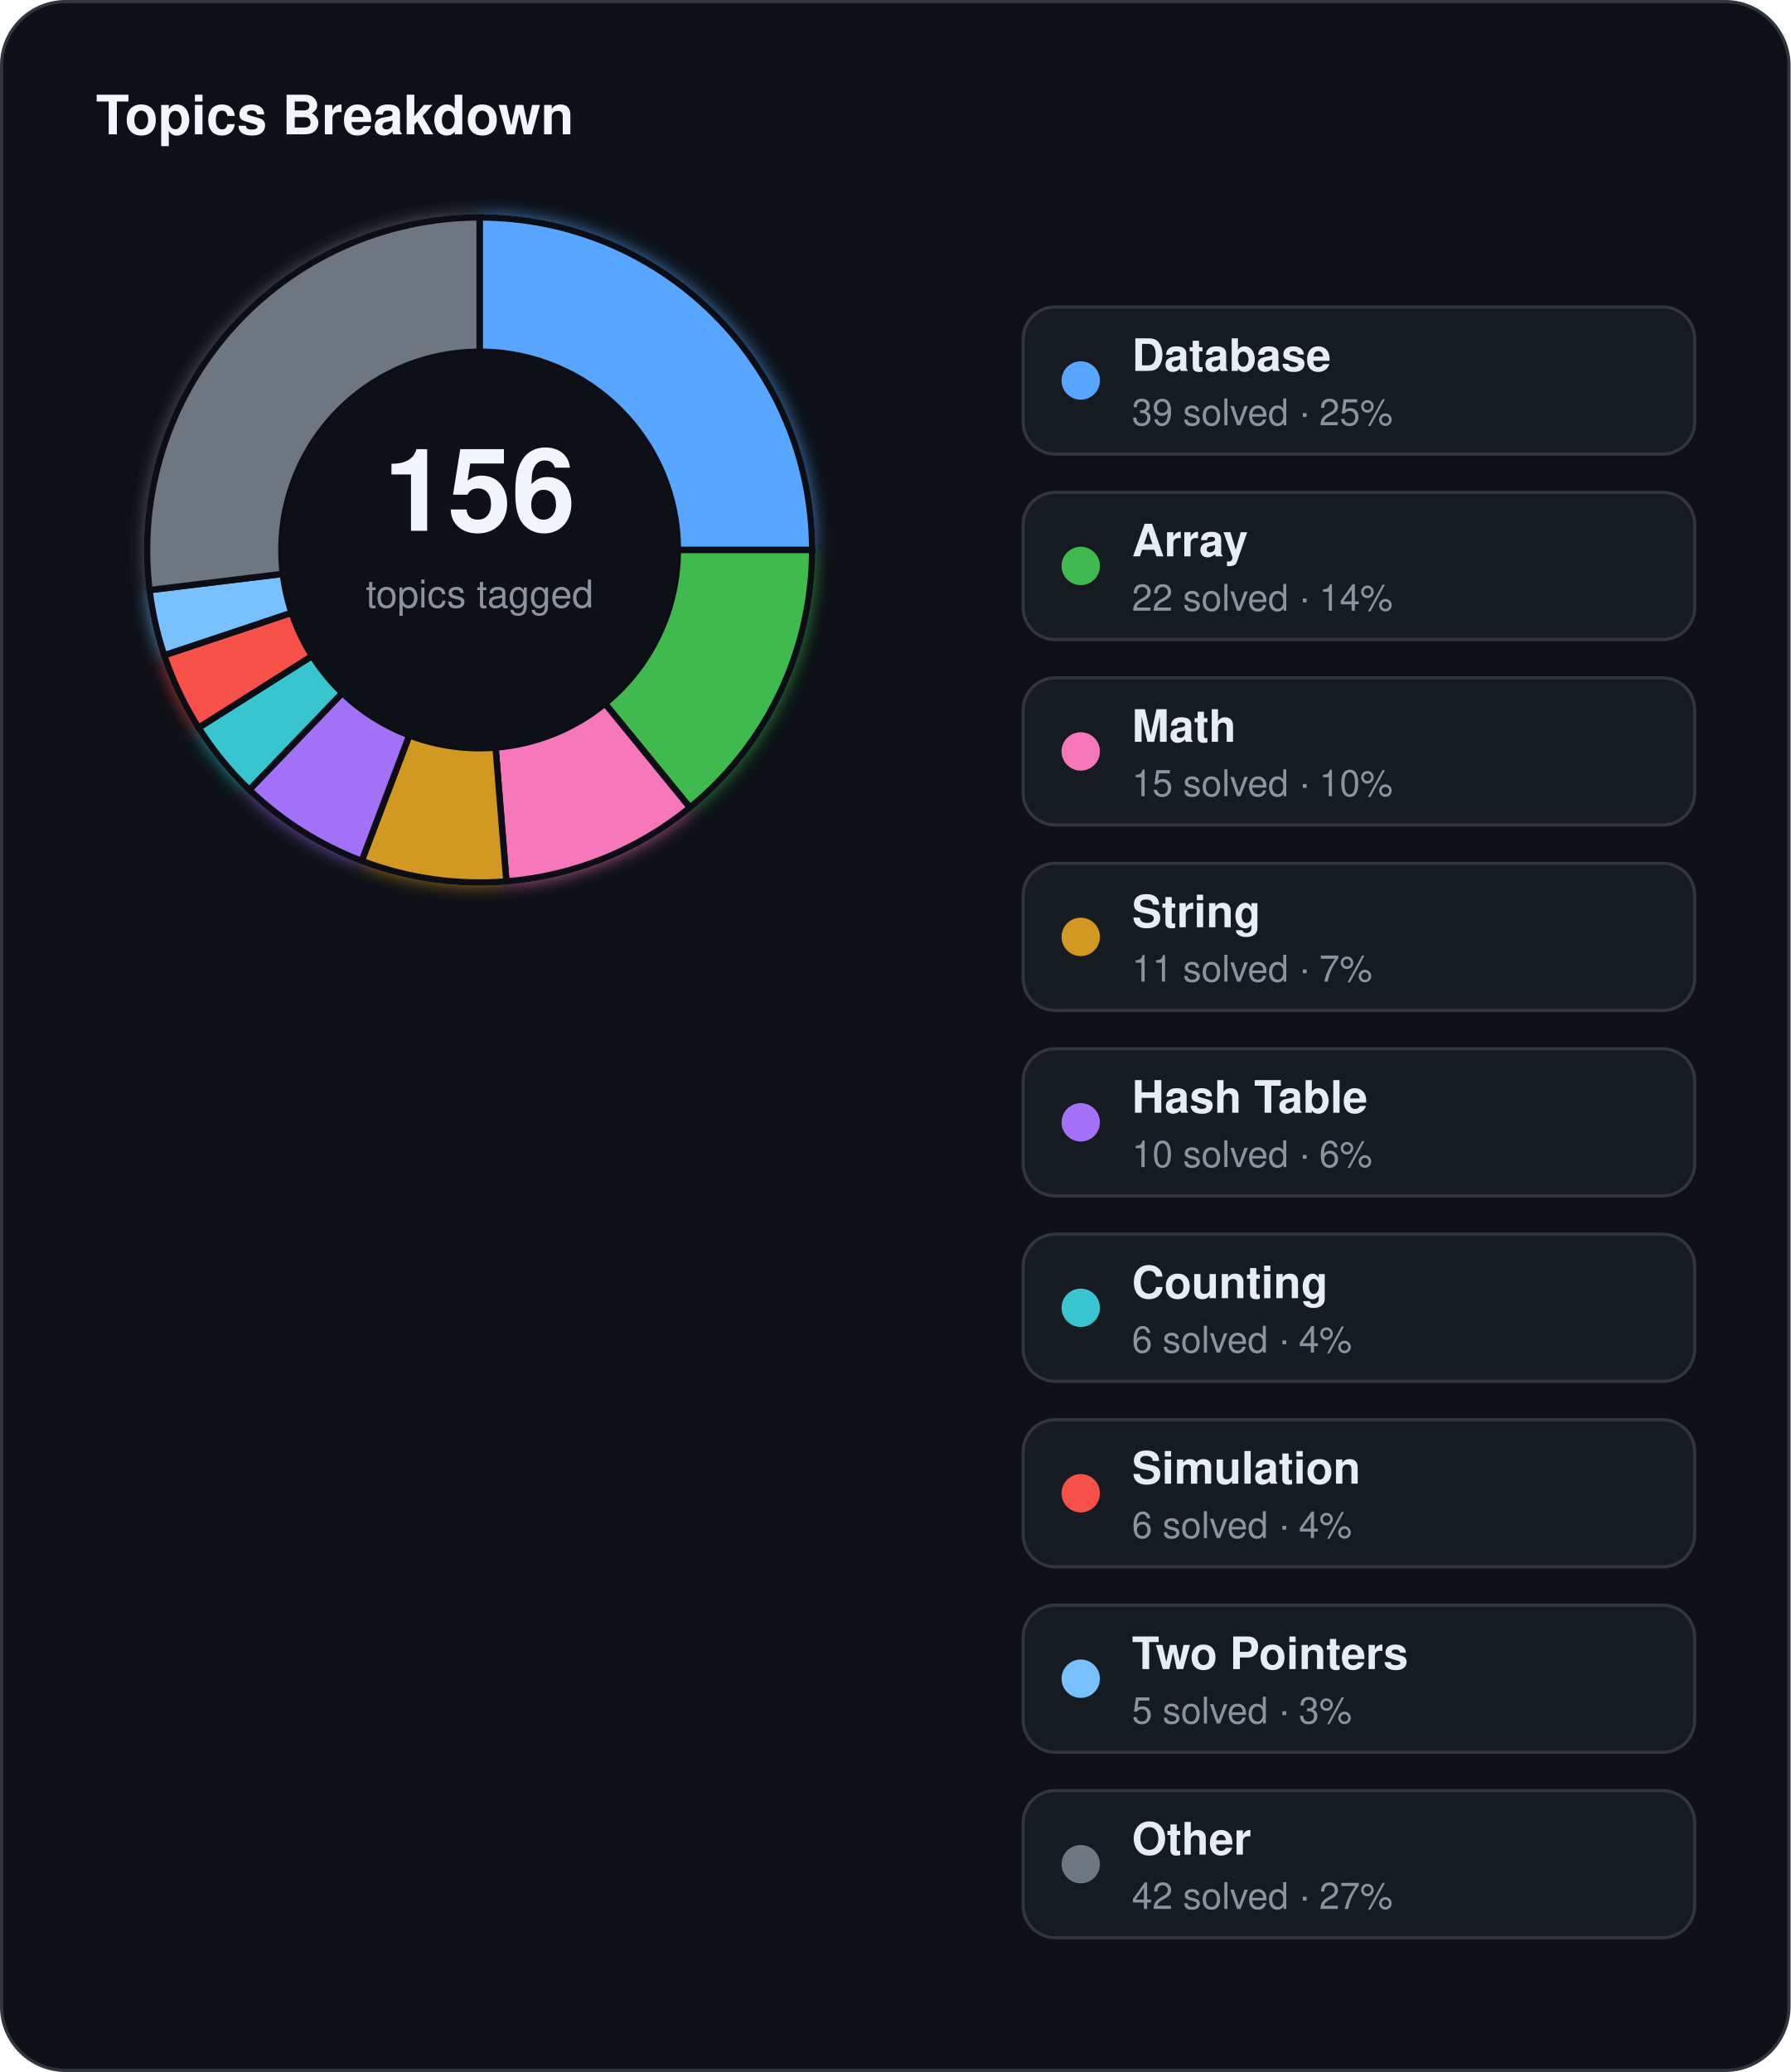
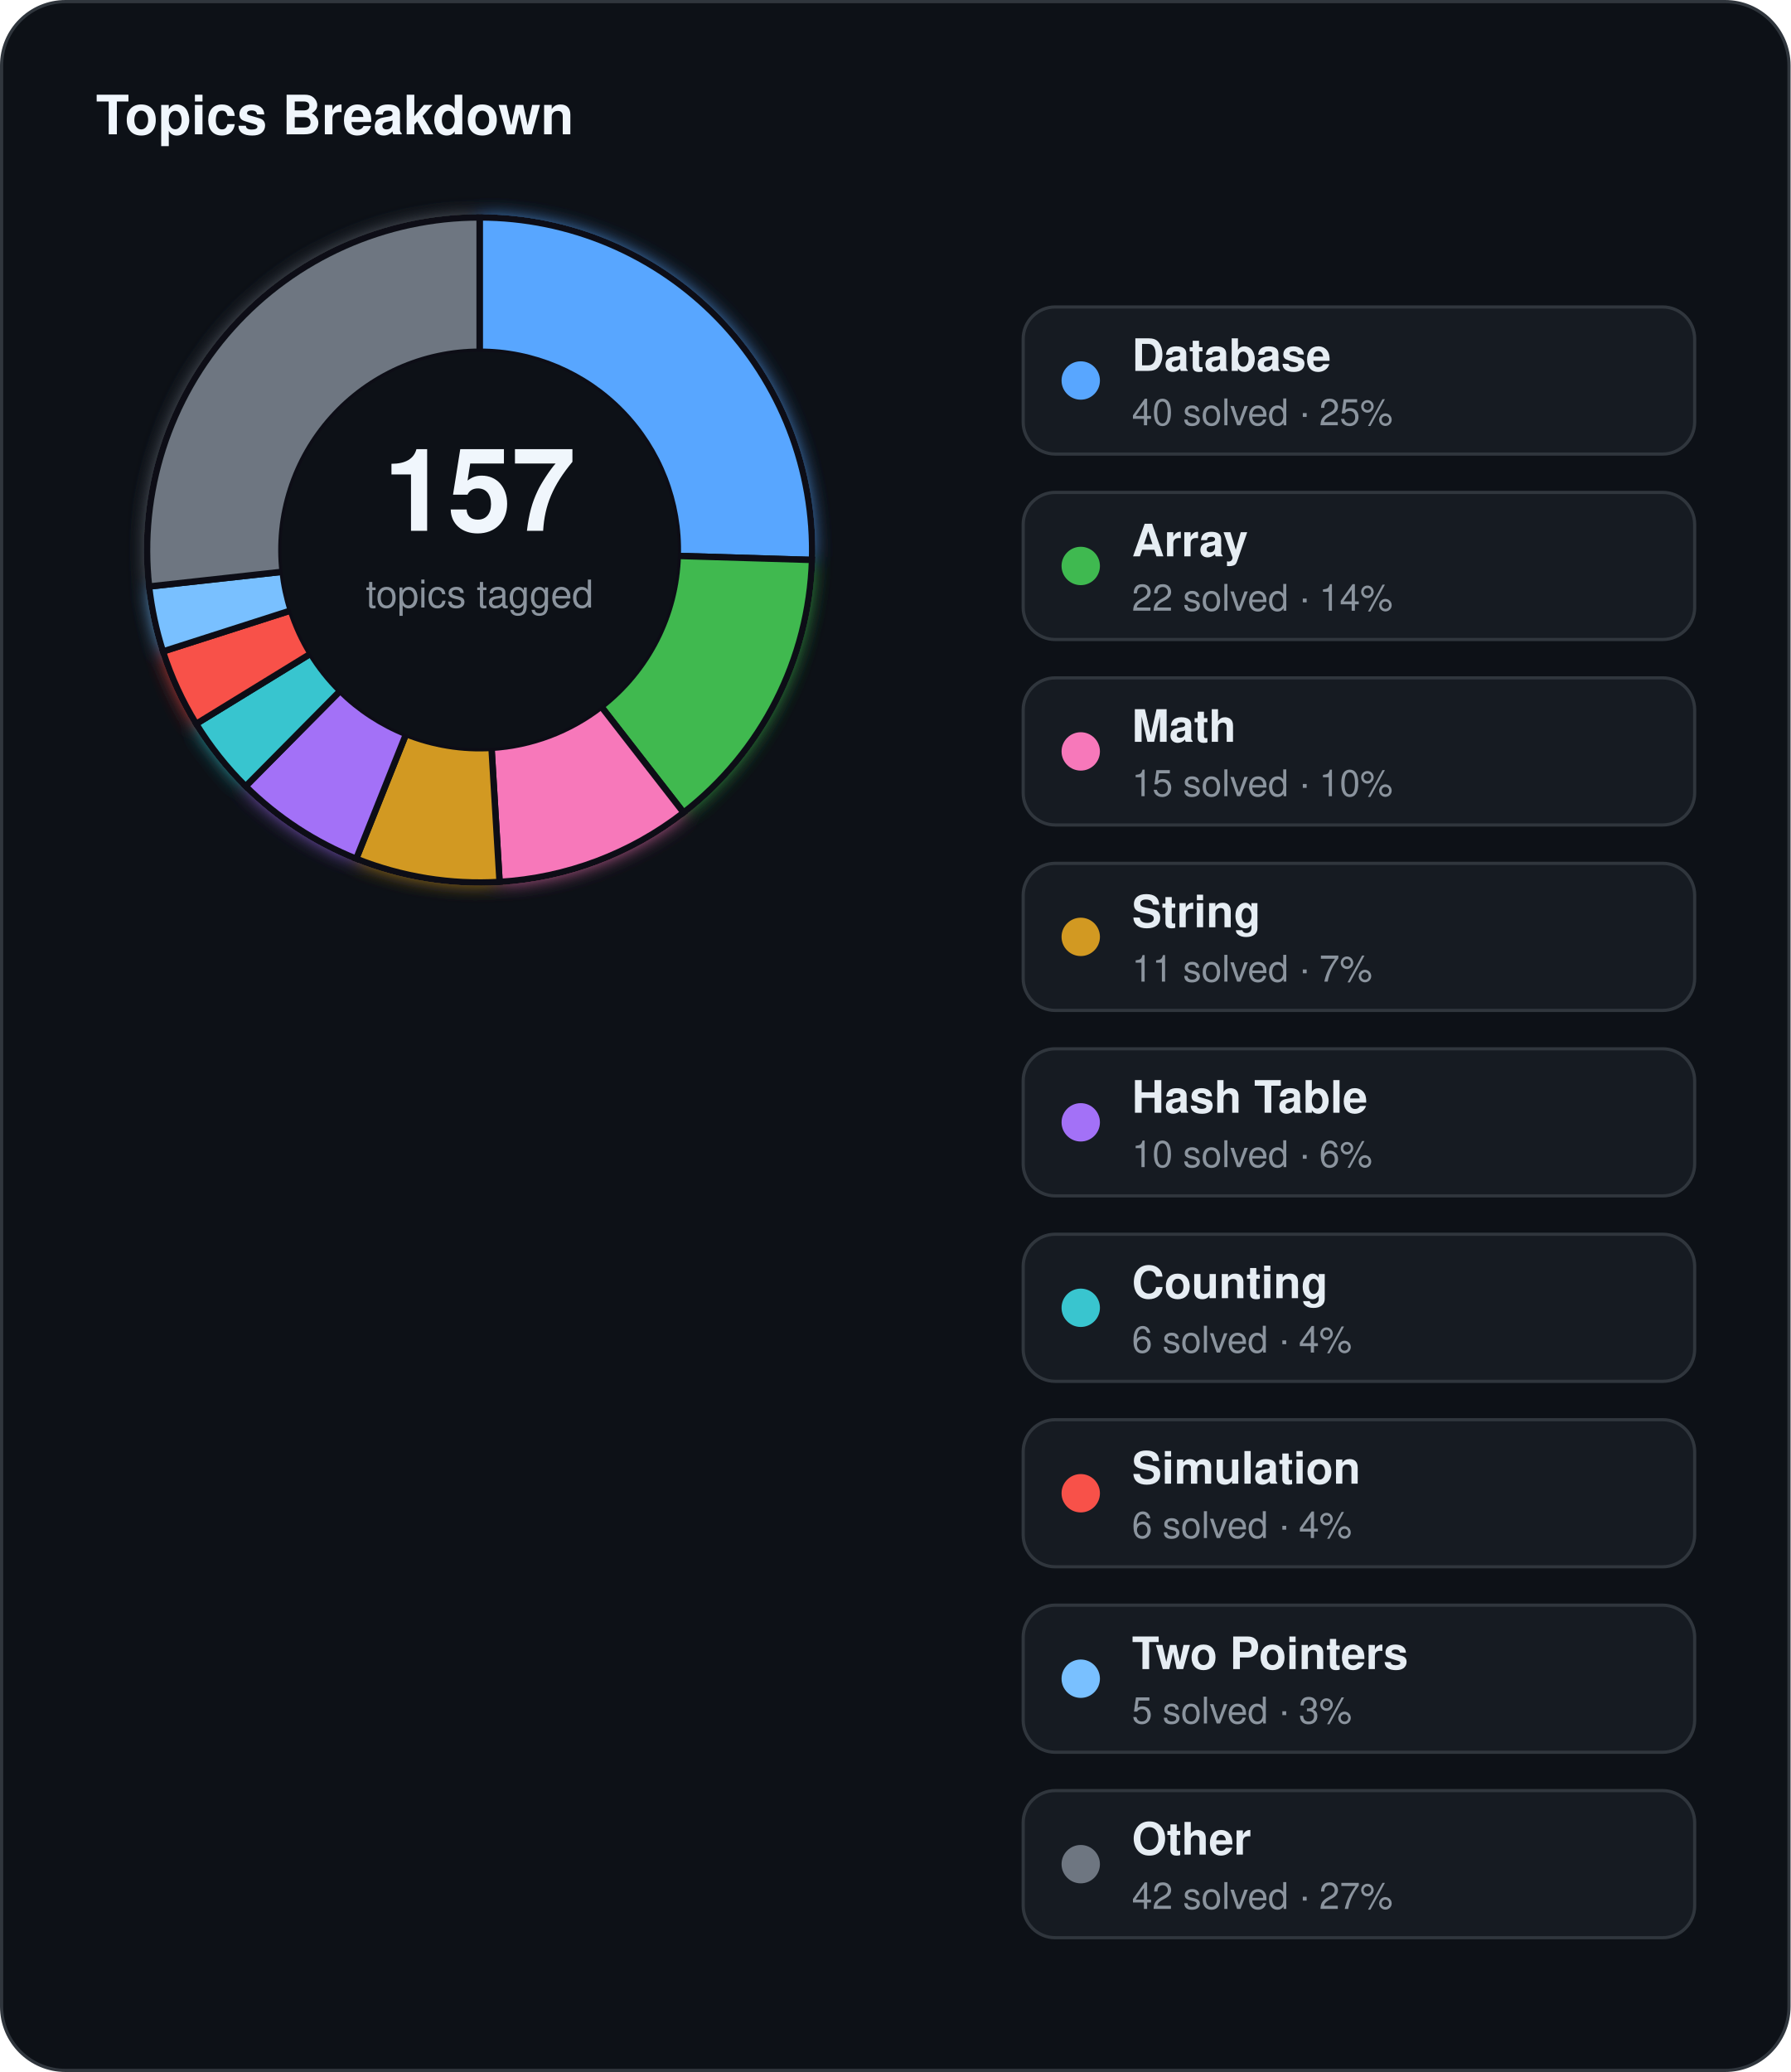
<svg xmlns="http://www.w3.org/2000/svg" width="560" height="648" viewBox="0 0 560 648">
  <defs>
    <filter id="topics-glow" x="-60%" y="-60%" width="220%" height="220%">
      <feGaussianBlur stdDeviation="3" result="blur" />
      <feMerge>
        <feMergeNode in="blur" />
        <feMergeNode in="SourceGraphic" />
      </feMerge>
    </filter>
  </defs>
  <rect x="0.5" y="0.5" width="559" height="647" rx="20" fill="#0d1117" stroke="#30363d" stroke-width="1" />
  <text x="30" y="42" fill="#f0f6fc" font-family="Segoe UI, Helvetica, Arial, sans-serif" font-size="17" font-weight="700">Topics Breakdown</text>
  <g filter="url(#topics-glow)">
-     <path d="M 150.00,68.00 A 104,104 0 0 1 254.00,172.00 L 212.00,172.00 A 62,62 0 0 0 150.00,110.00 Z" fill="#58a6ff" stroke="#0d1117" stroke-width="2" />
-     <path d="M 254.00,172.00 A 104,104 0 0 1 215.77,252.56 L 189.21,220.03 A 62,62 0 0 0 212.00,172.00 Z" fill="#3fb950" stroke="#0d1117" stroke-width="2" />
-     <path d="M 215.77,252.56 A 104,104 0 0 1 158.37,275.66 L 154.99,233.80 A 62,62 0 0 0 189.21,220.03 Z" fill="#f778ba" stroke="#0d1117" stroke-width="2" />
-     <path d="M 158.37,275.66 A 104,104 0 0 1 113.12,269.24 L 128.01,229.97 A 62,62 0 0 0 154.99,233.80 Z" fill="#d29922" stroke="#0d1117" stroke-width="2" />
-     <path d="M 113.12,269.24 A 104,104 0 0 1 77.96,247.01 L 107.05,216.71 A 62,62 0 0 0 128.01,229.97 Z" fill="#a371f7" stroke="#0d1117" stroke-width="2" />
-     <path d="M 77.96,247.01 A 104,104 0 0 1 62.10,227.58 L 97.60,205.14 A 62,62 0 0 0 107.05,216.71 Z" fill="#39c5cf" stroke="#0d1117" stroke-width="2" />
-     <path d="M 62.10,227.58 A 104,104 0 0 1 51.35,204.93 L 91.19,191.63 A 62,62 0 0 0 97.60,205.14 Z" fill="#f85149" stroke="#0d1117" stroke-width="2" />
-     <path d="M 51.35,204.93 A 104,104 0 0 1 46.76,184.54 L 88.45,179.47 A 62,62 0 0 0 91.19,191.63 Z" fill="#79c0ff" stroke="#0d1117" stroke-width="2" />
-     <path d="M 46.76,184.54 A 104,104 0 0 1 150.00,68.00 L 150.00,110.00 A 62,62 0 0 0 88.45,179.47 Z" fill="#6e7681" stroke="#0d1117" stroke-width="2" />
+     <path d="M 150.00,68.00 A 104,104 0 0 1 253.95,175.12 L 211.97,173.86 A 62,62 0 0 0 150.00,110.00 Z" fill="#58a6ff" stroke="#0d1117" stroke-width="2" />
+     <path d="M 253.95,175.12 A 104,104 0 0 1 213.79,254.14 L 188.03,220.97 A 62,62 0 0 0 211.97,173.86 Z" fill="#3fb950" stroke="#0d1117" stroke-width="2" />
+     <path d="M 213.79,254.14 A 104,104 0 0 1 156.24,275.81 L 153.72,233.89 A 62,62 0 0 0 188.03,220.97 Z" fill="#f778ba" stroke="#0d1117" stroke-width="2" />
+     <path d="M 156.24,275.81 A 104,104 0 0 1 111.41,268.57 L 126.99,229.57 A 62,62 0 0 0 153.72,233.89 Z" fill="#d29922" stroke="#0d1117" stroke-width="2" />
+     <path d="M 111.41,268.57 A 104,104 0 0 1 76.83,245.91 L 106.38,216.06 A 62,62 0 0 0 126.99,229.57 Z" fill="#a371f7" stroke="#0d1117" stroke-width="2" />
+     <path d="M 76.83,245.91 A 104,104 0 0 1 61.35,226.38 L 97.15,204.42 A 62,62 0 0 0 106.38,216.06 Z" fill="#39c5cf" stroke="#0d1117" stroke-width="2" />
+     <path d="M 61.35,226.38 A 104,104 0 0 1 50.96,203.74 L 90.96,190.92 A 62,62 0 0 0 97.15,204.42 Z" fill="#f85149" stroke="#0d1117" stroke-width="2" />
+     <path d="M 50.96,203.74 A 104,104 0 0 1 46.63,183.42 L 88.38,178.81 A 62,62 0 0 0 90.96,190.92 Z" fill="#79c0ff" stroke="#0d1117" stroke-width="2" />
+     <path d="M 46.63,183.42 A 104,104 0 0 1 150.00,68.00 L 150.00,110.00 A 62,62 0 0 0 88.38,178.81 Z" fill="#6e7681" stroke="#0d1117" stroke-width="2" />
  </g>
  <circle cx="150" cy="172" r="62" fill="#0d1117" />
-   <text x="150" y="166" text-anchor="middle" fill="#f0f6fc" font-family="Segoe UI, Helvetica, Arial, sans-serif" font-size="36" font-weight="700">156</text>
+   <text x="150" y="166" text-anchor="middle" fill="#f0f6fc" font-family="Segoe UI, Helvetica, Arial, sans-serif" font-size="36" font-weight="700">157</text>
  <text x="150" y="190" text-anchor="middle" fill="#8b949e" font-family="Segoe UI, Helvetica, Arial, sans-serif" font-size="12">topics tagged</text>
  <rect x="320" y="96" width="210" height="46" rx="10" fill="#161b22" stroke="#30363d" stroke-width="1" />
  <circle cx="338" cy="119" r="6" fill="#58a6ff" />
  <text x="354" y="116" fill="#e6edf3" font-family="Segoe UI, Helvetica, Arial, sans-serif" font-size="14" font-weight="600">Database</text>
-   <text x="354" y="133" fill="#8b949e" font-family="Segoe UI, Helvetica, Arial, sans-serif" font-size="11.5">39 solved · 25%</text>
+   <text x="354" y="133" fill="#8b949e" font-family="Segoe UI, Helvetica, Arial, sans-serif" font-size="11.5">40 solved · 25%</text>
  <rect x="320" y="154" width="210" height="46" rx="10" fill="#161b22" stroke="#30363d" stroke-width="1" />
  <circle cx="338" cy="177" r="6" fill="#3fb950" />
  <text x="354" y="174" fill="#e6edf3" font-family="Segoe UI, Helvetica, Arial, sans-serif" font-size="14" font-weight="600">Array</text>
  <text x="354" y="191" fill="#8b949e" font-family="Segoe UI, Helvetica, Arial, sans-serif" font-size="11.5">22 solved · 14%</text>
  <rect x="320" y="212" width="210" height="46" rx="10" fill="#161b22" stroke="#30363d" stroke-width="1" />
  <circle cx="338" cy="235" r="6" fill="#f778ba" />
  <text x="354" y="232" fill="#e6edf3" font-family="Segoe UI, Helvetica, Arial, sans-serif" font-size="14" font-weight="600">Math</text>
  <text x="354" y="249" fill="#8b949e" font-family="Segoe UI, Helvetica, Arial, sans-serif" font-size="11.5">15 solved · 10%</text>
  <rect x="320" y="270" width="210" height="46" rx="10" fill="#161b22" stroke="#30363d" stroke-width="1" />
  <circle cx="338" cy="293" r="6" fill="#d29922" />
  <text x="354" y="290" fill="#e6edf3" font-family="Segoe UI, Helvetica, Arial, sans-serif" font-size="14" font-weight="600">String</text>
  <text x="354" y="307" fill="#8b949e" font-family="Segoe UI, Helvetica, Arial, sans-serif" font-size="11.5">11 solved · 7%</text>
  <rect x="320" y="328" width="210" height="46" rx="10" fill="#161b22" stroke="#30363d" stroke-width="1" />
  <circle cx="338" cy="351" r="6" fill="#a371f7" />
  <text x="354" y="348" fill="#e6edf3" font-family="Segoe UI, Helvetica, Arial, sans-serif" font-size="14" font-weight="600">Hash Table</text>
  <text x="354" y="365" fill="#8b949e" font-family="Segoe UI, Helvetica, Arial, sans-serif" font-size="11.5">10 solved · 6%</text>
  <rect x="320" y="386" width="210" height="46" rx="10" fill="#161b22" stroke="#30363d" stroke-width="1" />
  <circle cx="338" cy="409" r="6" fill="#39c5cf" />
  <text x="354" y="406" fill="#e6edf3" font-family="Segoe UI, Helvetica, Arial, sans-serif" font-size="14" font-weight="600">Counting</text>
  <text x="354" y="423" fill="#8b949e" font-family="Segoe UI, Helvetica, Arial, sans-serif" font-size="11.5">6 solved · 4%</text>
  <rect x="320" y="444" width="210" height="46" rx="10" fill="#161b22" stroke="#30363d" stroke-width="1" />
  <circle cx="338" cy="467" r="6" fill="#f85149" />
  <text x="354" y="464" fill="#e6edf3" font-family="Segoe UI, Helvetica, Arial, sans-serif" font-size="14" font-weight="600">Simulation</text>
  <text x="354" y="481" fill="#8b949e" font-family="Segoe UI, Helvetica, Arial, sans-serif" font-size="11.5">6 solved · 4%</text>
  <rect x="320" y="502" width="210" height="46" rx="10" fill="#161b22" stroke="#30363d" stroke-width="1" />
  <circle cx="338" cy="525" r="6" fill="#79c0ff" />
  <text x="354" y="522" fill="#e6edf3" font-family="Segoe UI, Helvetica, Arial, sans-serif" font-size="14" font-weight="600">Two Pointers</text>
  <text x="354" y="539" fill="#8b949e" font-family="Segoe UI, Helvetica, Arial, sans-serif" font-size="11.5">5 solved · 3%</text>
  <rect x="320" y="560" width="210" height="46" rx="10" fill="#161b22" stroke="#30363d" stroke-width="1" />
  <circle cx="338" cy="583" r="6" fill="#6e7681" />
  <text x="354" y="580" fill="#e6edf3" font-family="Segoe UI, Helvetica, Arial, sans-serif" font-size="14" font-weight="600">Other</text>
  <text x="354" y="597" fill="#8b949e" font-family="Segoe UI, Helvetica, Arial, sans-serif" font-size="11.5">42 solved · 27%</text>
</svg>
